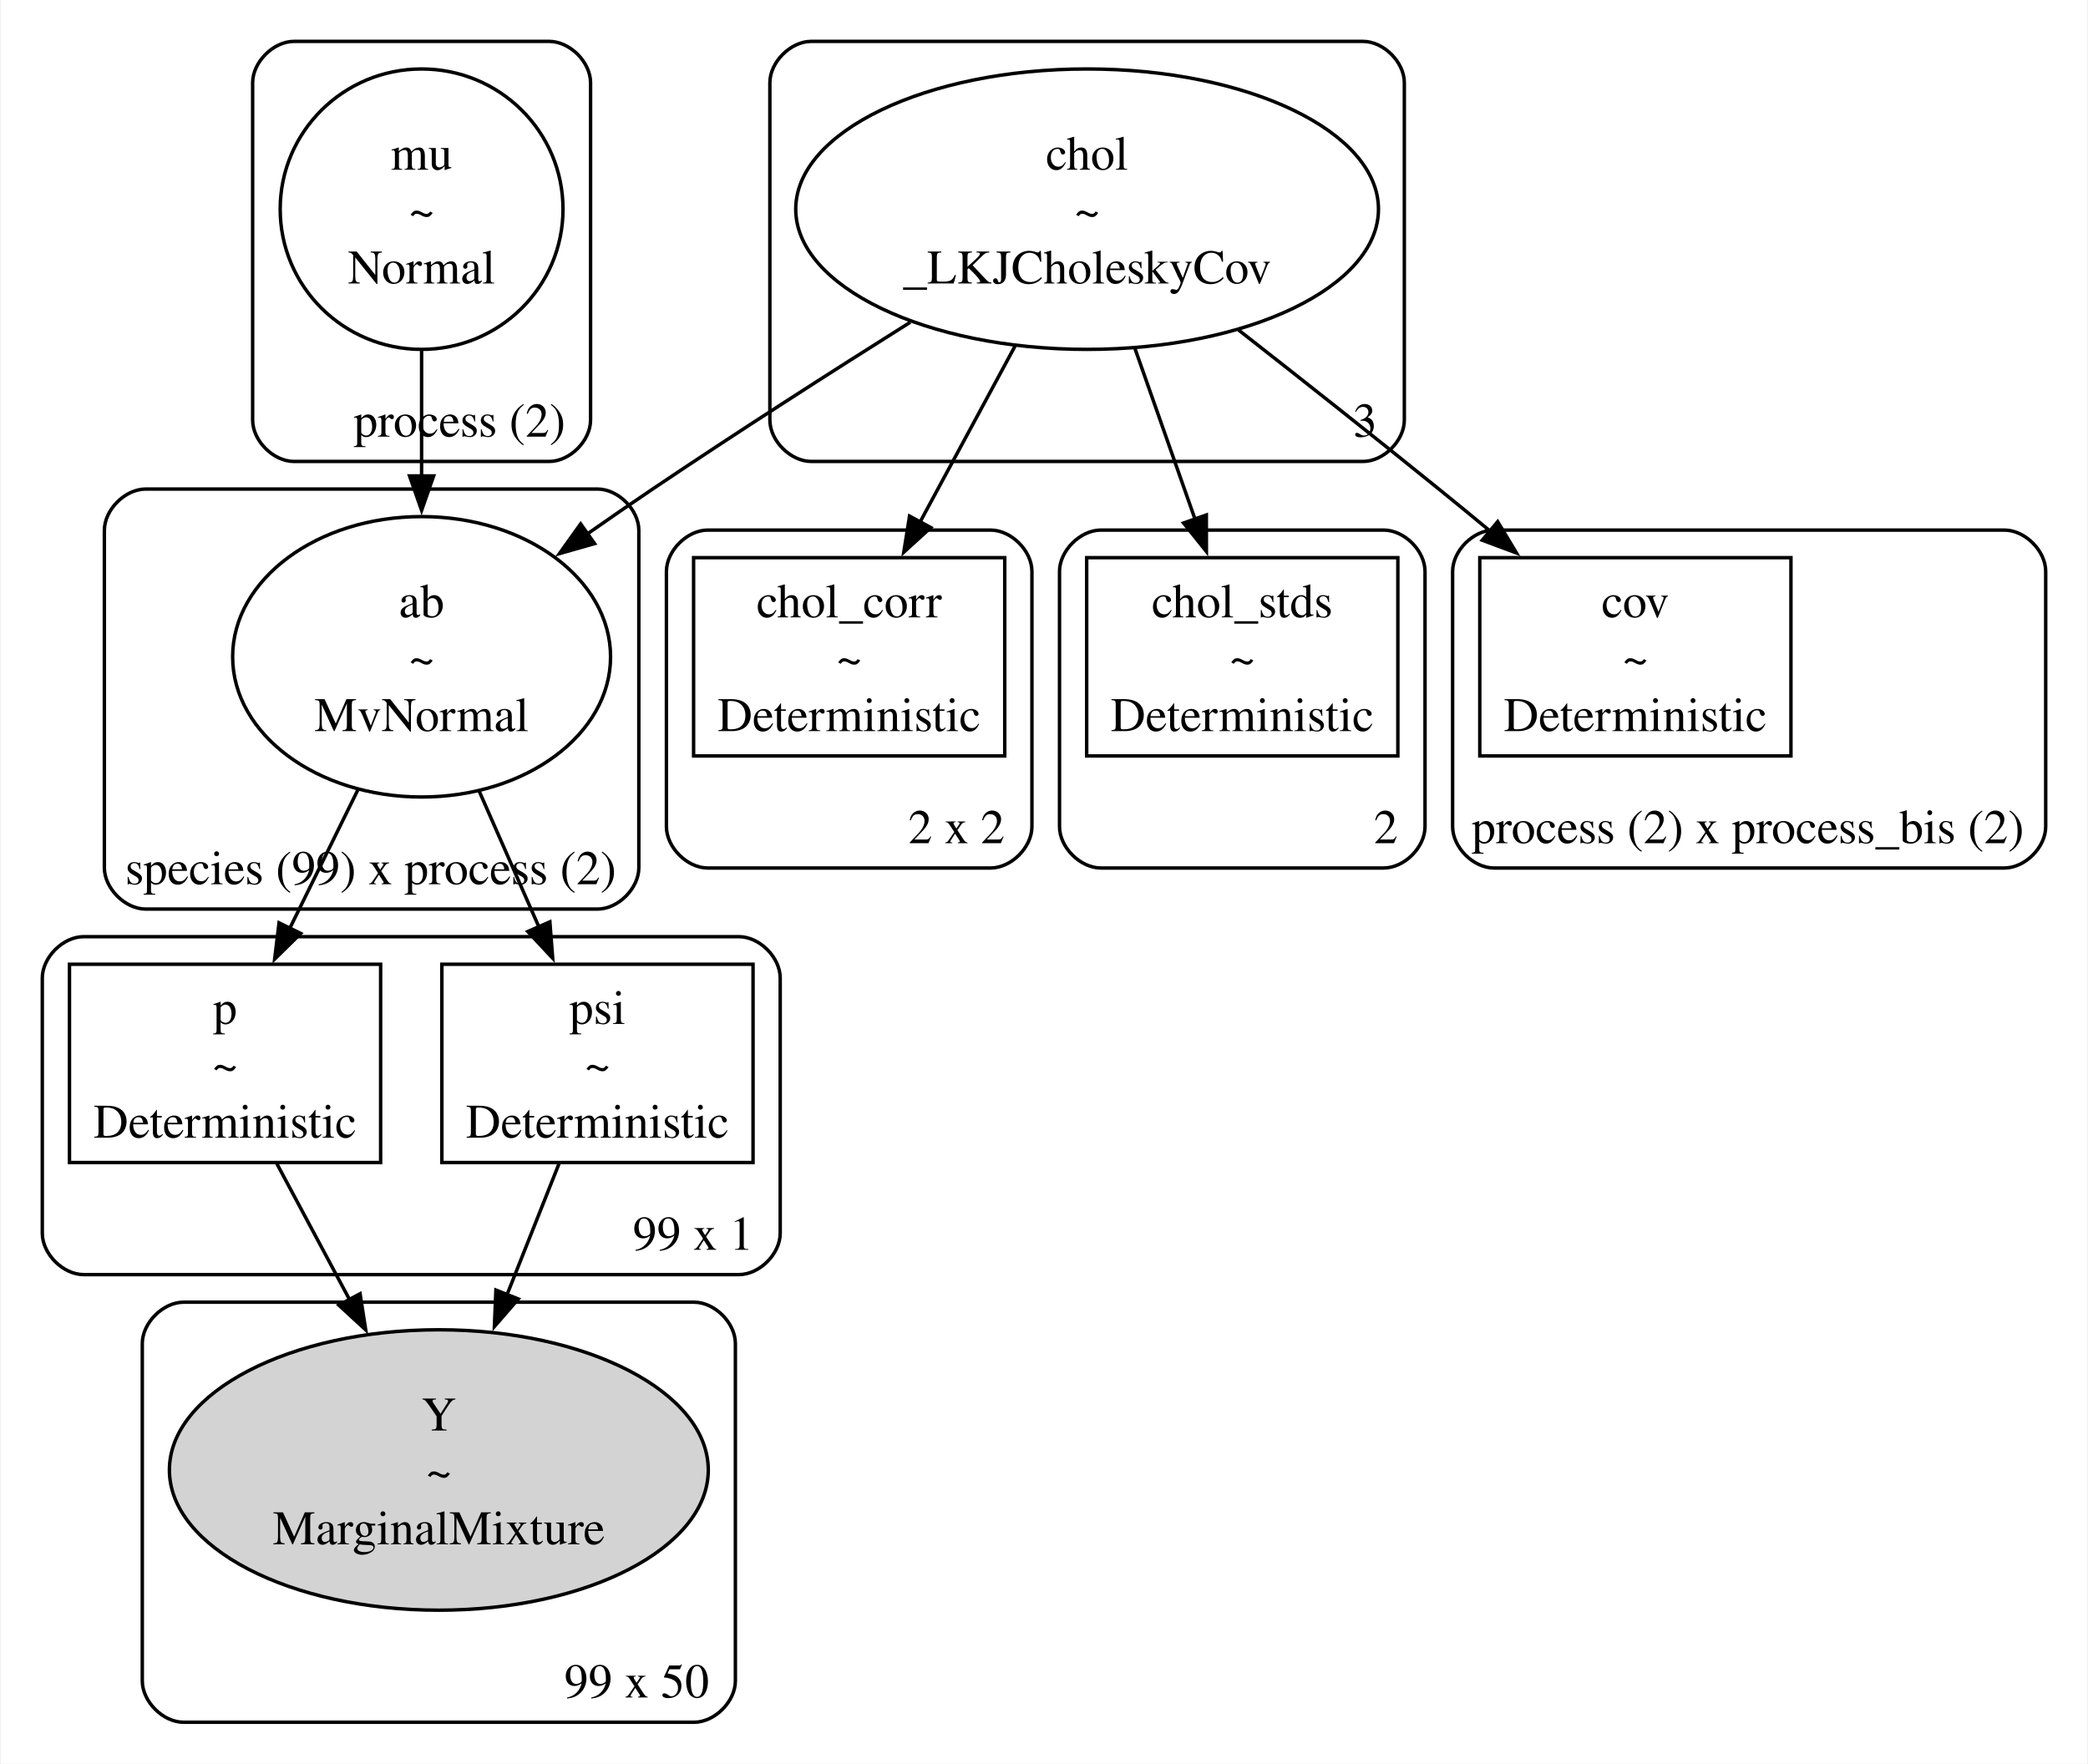
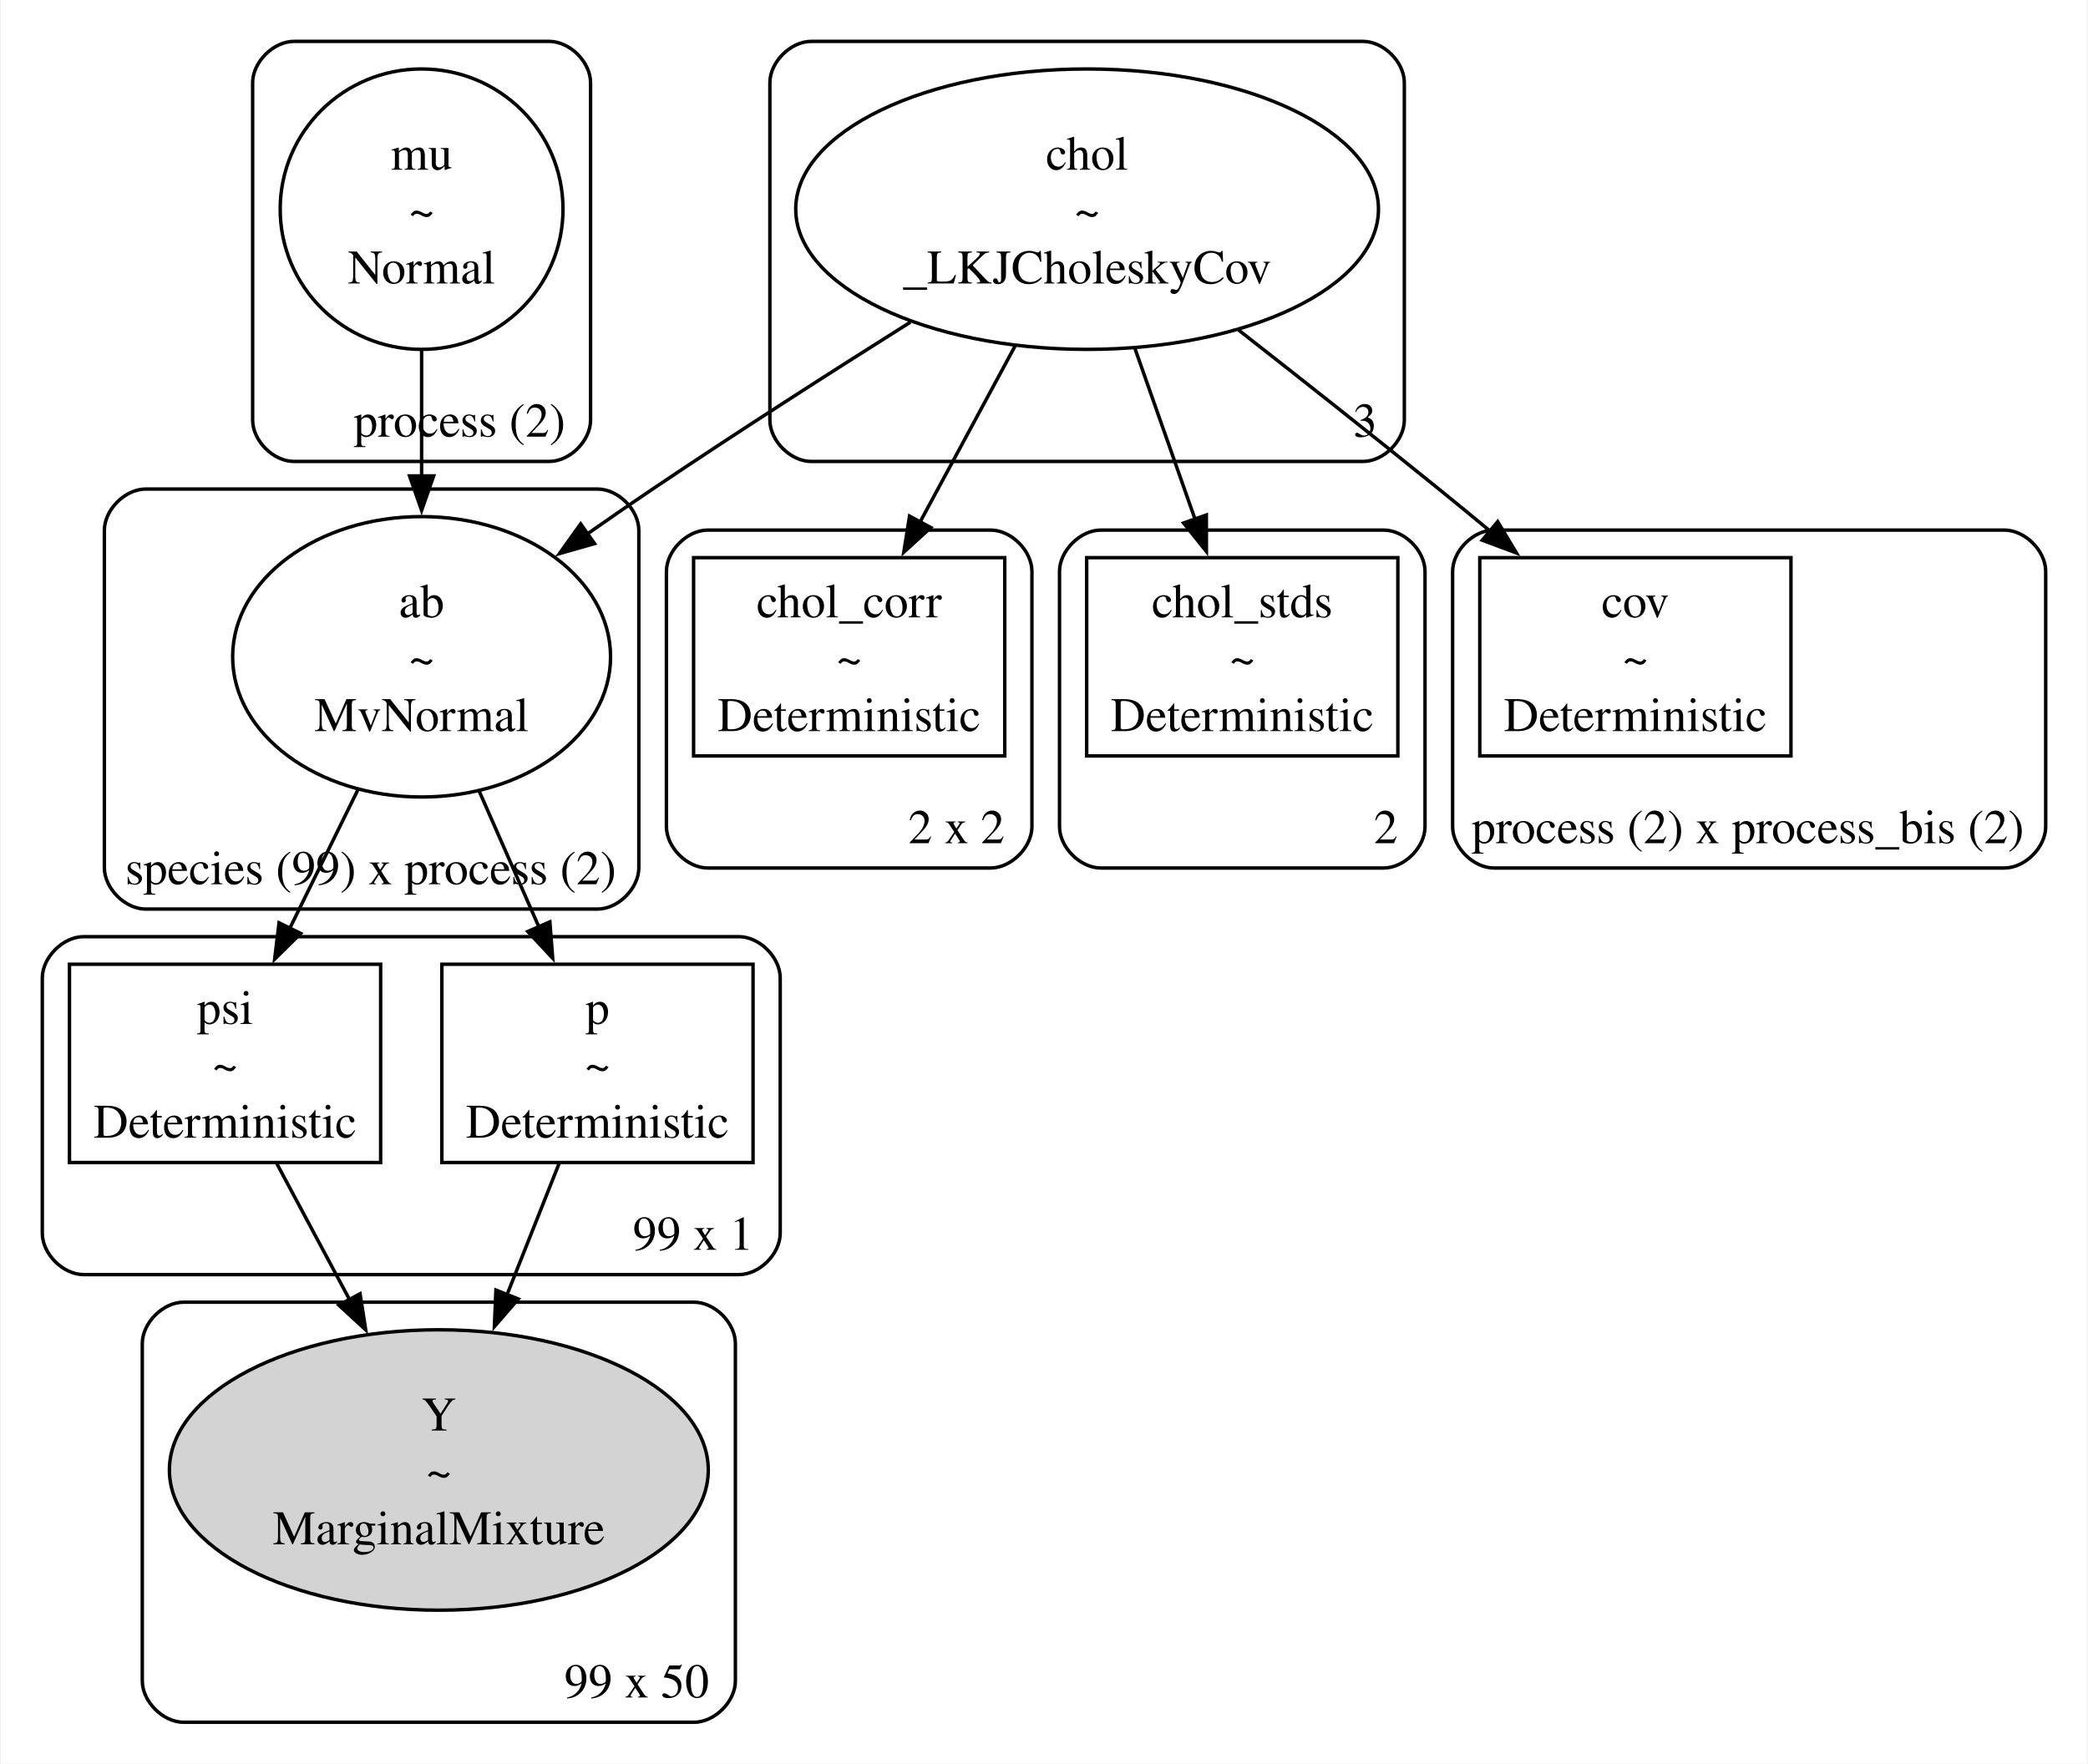
<svg xmlns="http://www.w3.org/2000/svg" width="605pt" height="511pt" viewBox="0.00 0.00 605.00 511.45">
  <g id="graph0" class="graph" transform="scale(1 1) rotate(0) translate(4 507.45)">
    <polygon fill="white" stroke="none" points="-4,4 -4,-507.45 601,-507.45 601,4 -4,4" />
    <g id="clust1" class="cluster">
      <path fill="none" stroke="black" d="M81,-373.63C81,-373.63 155,-373.63 155,-373.63 161,-373.63 167,-379.63 167,-385.63 167,-385.63 167,-483.45 167,-483.45 167,-489.45 161,-495.45 155,-495.45 155,-495.45 81,-495.45 81,-495.45 75,-495.45 69,-489.45 69,-483.45 69,-483.45 69,-385.63 69,-385.63 69,-379.63 75,-373.63 81,-373.63" />
      <text text-anchor="middle" x="129" y="-380.83" font-family="Times,serif" font-size="14.00">process (2)</text>
    </g>
    <g id="clust2" class="cluster">
      <path fill="none" stroke="black" d="M231,-373.63C231,-373.63 391,-373.63 391,-373.63 397,-373.63 403,-379.63 403,-385.63 403,-385.63 403,-483.45 403,-483.45 403,-489.45 397,-495.45 391,-495.45 391,-495.45 231,-495.45 231,-495.45 225,-495.45 219,-489.45 219,-483.45 219,-483.45 219,-385.63 219,-385.63 219,-379.63 225,-373.63 231,-373.63" />
      <text text-anchor="middle" x="391.62" y="-380.83" font-family="Times,serif" font-size="14.00">3</text>
    </g>
    <g id="clust3" class="cluster">
      <path fill="none" stroke="black" d="M201,-255.73C201,-255.73 283,-255.73 283,-255.73 289,-255.73 295,-261.73 295,-267.73 295,-267.73 295,-341.73 295,-341.73 295,-347.73 289,-353.73 283,-353.73 283,-353.73 201,-353.73 201,-353.73 195,-353.73 189,-347.73 189,-341.73 189,-341.73 189,-267.73 189,-267.73 189,-261.73 195,-255.73 201,-255.73" />
      <text text-anchor="middle" x="273.12" y="-262.93" font-family="Times,serif" font-size="14.00">2 x 2</text>
    </g>
    <g id="clust4" class="cluster">
      <path fill="none" stroke="black" d="M315,-255.73C315,-255.73 397,-255.73 397,-255.73 403,-255.73 409,-261.73 409,-267.73 409,-267.73 409,-341.73 409,-341.73 409,-347.73 403,-353.73 397,-353.73 397,-353.73 315,-353.73 315,-353.73 309,-353.73 303,-347.73 303,-341.73 303,-341.73 303,-267.73 303,-267.73 303,-261.73 309,-255.73 315,-255.73" />
      <text text-anchor="middle" x="397.62" y="-262.93" font-family="Times,serif" font-size="14.00">2</text>
    </g>
    <g id="clust5" class="cluster">
      <path fill="none" stroke="black" d="M429,-255.73C429,-255.73 577,-255.73 577,-255.73 583,-255.73 589,-261.73 589,-267.73 589,-267.73 589,-341.73 589,-341.73 589,-347.73 583,-353.73 577,-353.73 577,-353.73 429,-353.73 429,-353.73 423,-353.73 417,-347.73 417,-341.73 417,-341.73 417,-267.73 417,-267.73 417,-261.73 423,-255.73 429,-255.73" />
      <text text-anchor="middle" x="502.62" y="-262.93" font-family="Times,serif" font-size="14.00">process (2) x process_bis (2)</text>
    </g>
    <g id="clust6" class="cluster">
      <path fill="none" stroke="black" d="M38,-243.82C38,-243.82 169,-243.82 169,-243.82 175,-243.82 181,-249.82 181,-255.82 181,-255.82 181,-353.63 181,-353.63 181,-359.63 175,-365.63 169,-365.63 169,-365.63 38,-365.63 38,-365.63 32,-365.63 26,-359.63 26,-353.63 26,-353.63 26,-255.82 26,-255.82 26,-249.82 32,-243.82 38,-243.82" />
      <text text-anchor="middle" x="103.25" y="-251.02" font-family="Times,serif" font-size="14.00">species (99) x process (2)</text>
    </g>
    <g id="clust7" class="cluster">
      <path fill="none" stroke="black" d="M20,-137.82C20,-137.82 210,-137.82 210,-137.82 216,-137.82 222,-143.82 222,-149.82 222,-149.82 222,-223.82 222,-223.82 222,-229.82 216,-235.82 210,-235.82 210,-235.82 20,-235.82 20,-235.82 14,-235.82 8,-229.82 8,-223.82 8,-223.82 8,-149.82 8,-149.82 8,-143.82 14,-137.82 20,-137.82" />
      <text text-anchor="middle" x="196.75" y="-145.02" font-family="Times,serif" font-size="14.00">99 x 1</text>
    </g>
    <g id="clust8" class="cluster">
      <path fill="none" stroke="black" d="M49,-8C49,-8 197,-8 197,-8 203,-8 209,-14 209,-20 209,-20 209,-117.82 209,-117.82 209,-123.82 203,-129.82 197,-129.82 197,-129.82 49,-129.82 49,-129.82 43,-129.82 37,-123.82 37,-117.82 37,-117.82 37,-20 37,-20 37,-14 43,-8 49,-8" />
      <text text-anchor="middle" x="180.38" y="-15.2" font-family="Times,serif" font-size="14.00">99 x 50</text>
    </g>
    <g id="node1" class="node">
      <ellipse fill="none" stroke="black" cx="118" cy="-446.79" rx="41.01" ry="40.66" />
      <text text-anchor="middle" x="118" y="-458.24" font-family="Times,serif" font-size="14.00">mu</text>
      <text text-anchor="middle" x="118" y="-441.74" font-family="Times,serif" font-size="14.00">~</text>
      <text text-anchor="middle" x="118" y="-425.24" font-family="Times,serif" font-size="14.00">Normal</text>
    </g>
    <g id="node6" class="node">
      <ellipse fill="none" stroke="black" cx="118" cy="-316.98" rx="54.8" ry="40.66" />
      <text text-anchor="middle" x="118" y="-328.43" font-family="Times,serif" font-size="14.00">ab</text>
      <text text-anchor="middle" x="118" y="-311.93" font-family="Times,serif" font-size="14.00">~</text>
      <text text-anchor="middle" x="118" y="-295.43" font-family="Times,serif" font-size="14.00">MvNormal</text>
    </g>
-     <g id="edge5" class="edge">
+     <g id="edge4" class="edge">
      <path fill="none" stroke="black" d="M118,-405.7C118,-394.16 118,-381.41 118,-369.29" />
      <polygon fill="black" stroke="black" points="121.5,-369.44 118,-359.44 114.5,-369.44 121.5,-369.44" />
    </g>
    <g id="node2" class="node">
      <ellipse fill="none" stroke="black" cx="311" cy="-446.79" rx="84.5" ry="40.66" />
      <text text-anchor="middle" x="311" y="-458.24" font-family="Times,serif" font-size="14.00">chol</text>
      <text text-anchor="middle" x="311" y="-441.74" font-family="Times,serif" font-size="14.00">~</text>
      <text text-anchor="middle" x="311" y="-425.24" font-family="Times,serif" font-size="14.00">_LKJCholeskyCov</text>
    </g>
    <g id="node3" class="node">
      <polygon fill="none" stroke="black" points="287.12,-345.73 196.88,-345.73 196.88,-288.23 287.12,-288.23 287.12,-345.73" />
      <text text-anchor="middle" x="242" y="-328.43" font-family="Times,serif" font-size="14.00">chol_corr</text>
      <text text-anchor="middle" x="242" y="-311.93" font-family="Times,serif" font-size="14.00">~</text>
      <text text-anchor="middle" x="242" y="-295.43" font-family="Times,serif" font-size="14.00">Deterministic</text>
    </g>
    <g id="edge1" class="edge">
      <path fill="none" stroke="black" d="M290.11,-407.1C281.31,-390.79 271.1,-371.87 262.35,-355.68" />
      <polygon fill="black" stroke="black" points="265.67,-354.46 257.84,-347.32 259.51,-357.78 265.67,-354.46" />
    </g>
    <g id="node4" class="node">
      <polygon fill="none" stroke="black" points="401.12,-345.73 310.88,-345.73 310.88,-288.23 401.12,-288.23 401.12,-345.73" />
      <text text-anchor="middle" x="356" y="-328.43" font-family="Times,serif" font-size="14.00">chol_stds</text>
      <text text-anchor="middle" x="356" y="-311.93" font-family="Times,serif" font-size="14.00">~</text>
      <text text-anchor="middle" x="356" y="-295.43" font-family="Times,serif" font-size="14.00">Deterministic</text>
    </g>
    <g id="edge2" class="edge">
      <path fill="none" stroke="black" d="M324.87,-406.4C330.45,-390.55 336.87,-372.32 342.42,-356.55" />
      <polygon fill="black" stroke="black" points="345.58,-358.11 345.6,-347.51 338.98,-355.78 345.58,-358.11" />
    </g>
    <g id="node5" class="node">
      <polygon fill="none" stroke="black" points="515.12,-345.73 424.88,-345.73 424.88,-288.23 515.12,-288.23 515.12,-345.73" />
      <text text-anchor="middle" x="470" y="-328.43" font-family="Times,serif" font-size="14.00">cov</text>
      <text text-anchor="middle" x="470" y="-311.93" font-family="Times,serif" font-size="14.00">~</text>
      <text text-anchor="middle" x="470" y="-295.43" font-family="Times,serif" font-size="14.00">Deterministic</text>
    </g>
    <g id="edge3" class="edge">
      <path fill="none" stroke="black" d="M354.91,-411.76C373,-397.61 394.1,-380.95 413,-365.63 417.94,-361.63 423.1,-357.4 428.2,-353.17" />
      <polygon fill="black" stroke="black" points="430.07,-356.17 435.52,-347.09 425.59,-350.79 430.07,-356.17" />
    </g>
-     <g id="edge4" class="edge">
+     <g id="edge5" class="edge">
      <path fill="none" stroke="black" d="M259.73,-414.01C236.7,-399.53 209.3,-381.99 185,-365.63 178.79,-361.46 172.32,-356.99 165.95,-352.53" />
      <polygon fill="black" stroke="black" points="168.16,-349.81 157.97,-346.91 164.13,-355.53 168.16,-349.81" />
    </g>
    <g id="node7" class="node">
      <polygon fill="none" stroke="black" points="214.12,-227.82 123.88,-227.82 123.88,-170.32 214.12,-170.32 214.12,-227.82" />
-       <text text-anchor="middle" x="169" y="-210.52" font-family="Times,serif" font-size="14.00">psi</text>
+       <text text-anchor="middle" x="169" y="-210.52" font-family="Times,serif" font-size="14.00">p</text>
      <text text-anchor="middle" x="169" y="-194.02" font-family="Times,serif" font-size="14.00">~</text>
      <text text-anchor="middle" x="169" y="-177.52" font-family="Times,serif" font-size="14.00">Deterministic</text>
    </g>
-     <g id="edge7" class="edge">
+     <g id="edge6" class="edge">
      <path fill="none" stroke="black" d="M134.7,-278.02C140.28,-265.33 146.51,-251.19 152.1,-238.46" />
      <polygon fill="black" stroke="black" points="155.2,-240.12 156.02,-229.56 148.79,-237.31 155.2,-240.12" />
    </g>
    <g id="node8" class="node">
      <polygon fill="none" stroke="black" points="106.12,-227.82 15.88,-227.82 15.88,-170.32 106.12,-170.32 106.12,-227.82" />
-       <text text-anchor="middle" x="61" y="-210.52" font-family="Times,serif" font-size="14.00">p</text>
+       <text text-anchor="middle" x="61" y="-210.52" font-family="Times,serif" font-size="14.00">psi</text>
      <text text-anchor="middle" x="61" y="-194.02" font-family="Times,serif" font-size="14.00">~</text>
      <text text-anchor="middle" x="61" y="-177.52" font-family="Times,serif" font-size="14.00">Deterministic</text>
    </g>
-     <g id="edge6" class="edge">
+     <g id="edge7" class="edge">
      <path fill="none" stroke="black" d="M99.49,-278.34C93.13,-265.41 86.01,-250.93 79.64,-237.97" />
      <polygon fill="black" stroke="black" points="82.94,-236.75 75.39,-229.32 76.66,-239.84 82.94,-236.75" />
    </g>
    <g id="node9" class="node">
      <ellipse fill="lightgrey" stroke="black" cx="123" cy="-81.16" rx="78.14" ry="40.66" />
      <text text-anchor="middle" x="123" y="-92.61" font-family="Times,serif" font-size="14.00">Y</text>
      <text text-anchor="middle" x="123" y="-76.11" font-family="Times,serif" font-size="14.00">~</text>
      <text text-anchor="middle" x="123" y="-59.61" font-family="Times,serif" font-size="14.00">MarginalMixture</text>
    </g>
    <g id="edge8" class="edge">
      <path fill="none" stroke="black" d="M157.86,-170.01C153.29,-158.48 147.86,-144.79 142.65,-131.68" />
      <polygon fill="black" stroke="black" points="146.05,-130.75 139.11,-122.75 139.55,-133.34 146.05,-130.75" />
    </g>
    <g id="edge9" class="edge">
      <path fill="none" stroke="black" d="M76.01,-170.01C82.35,-158.16 89.92,-144.01 97.11,-130.56" />
      <polygon fill="black" stroke="black" points="100.16,-132.27 101.79,-121.8 93.99,-128.97 100.16,-132.27" />
    </g>
  </g>
</svg>
